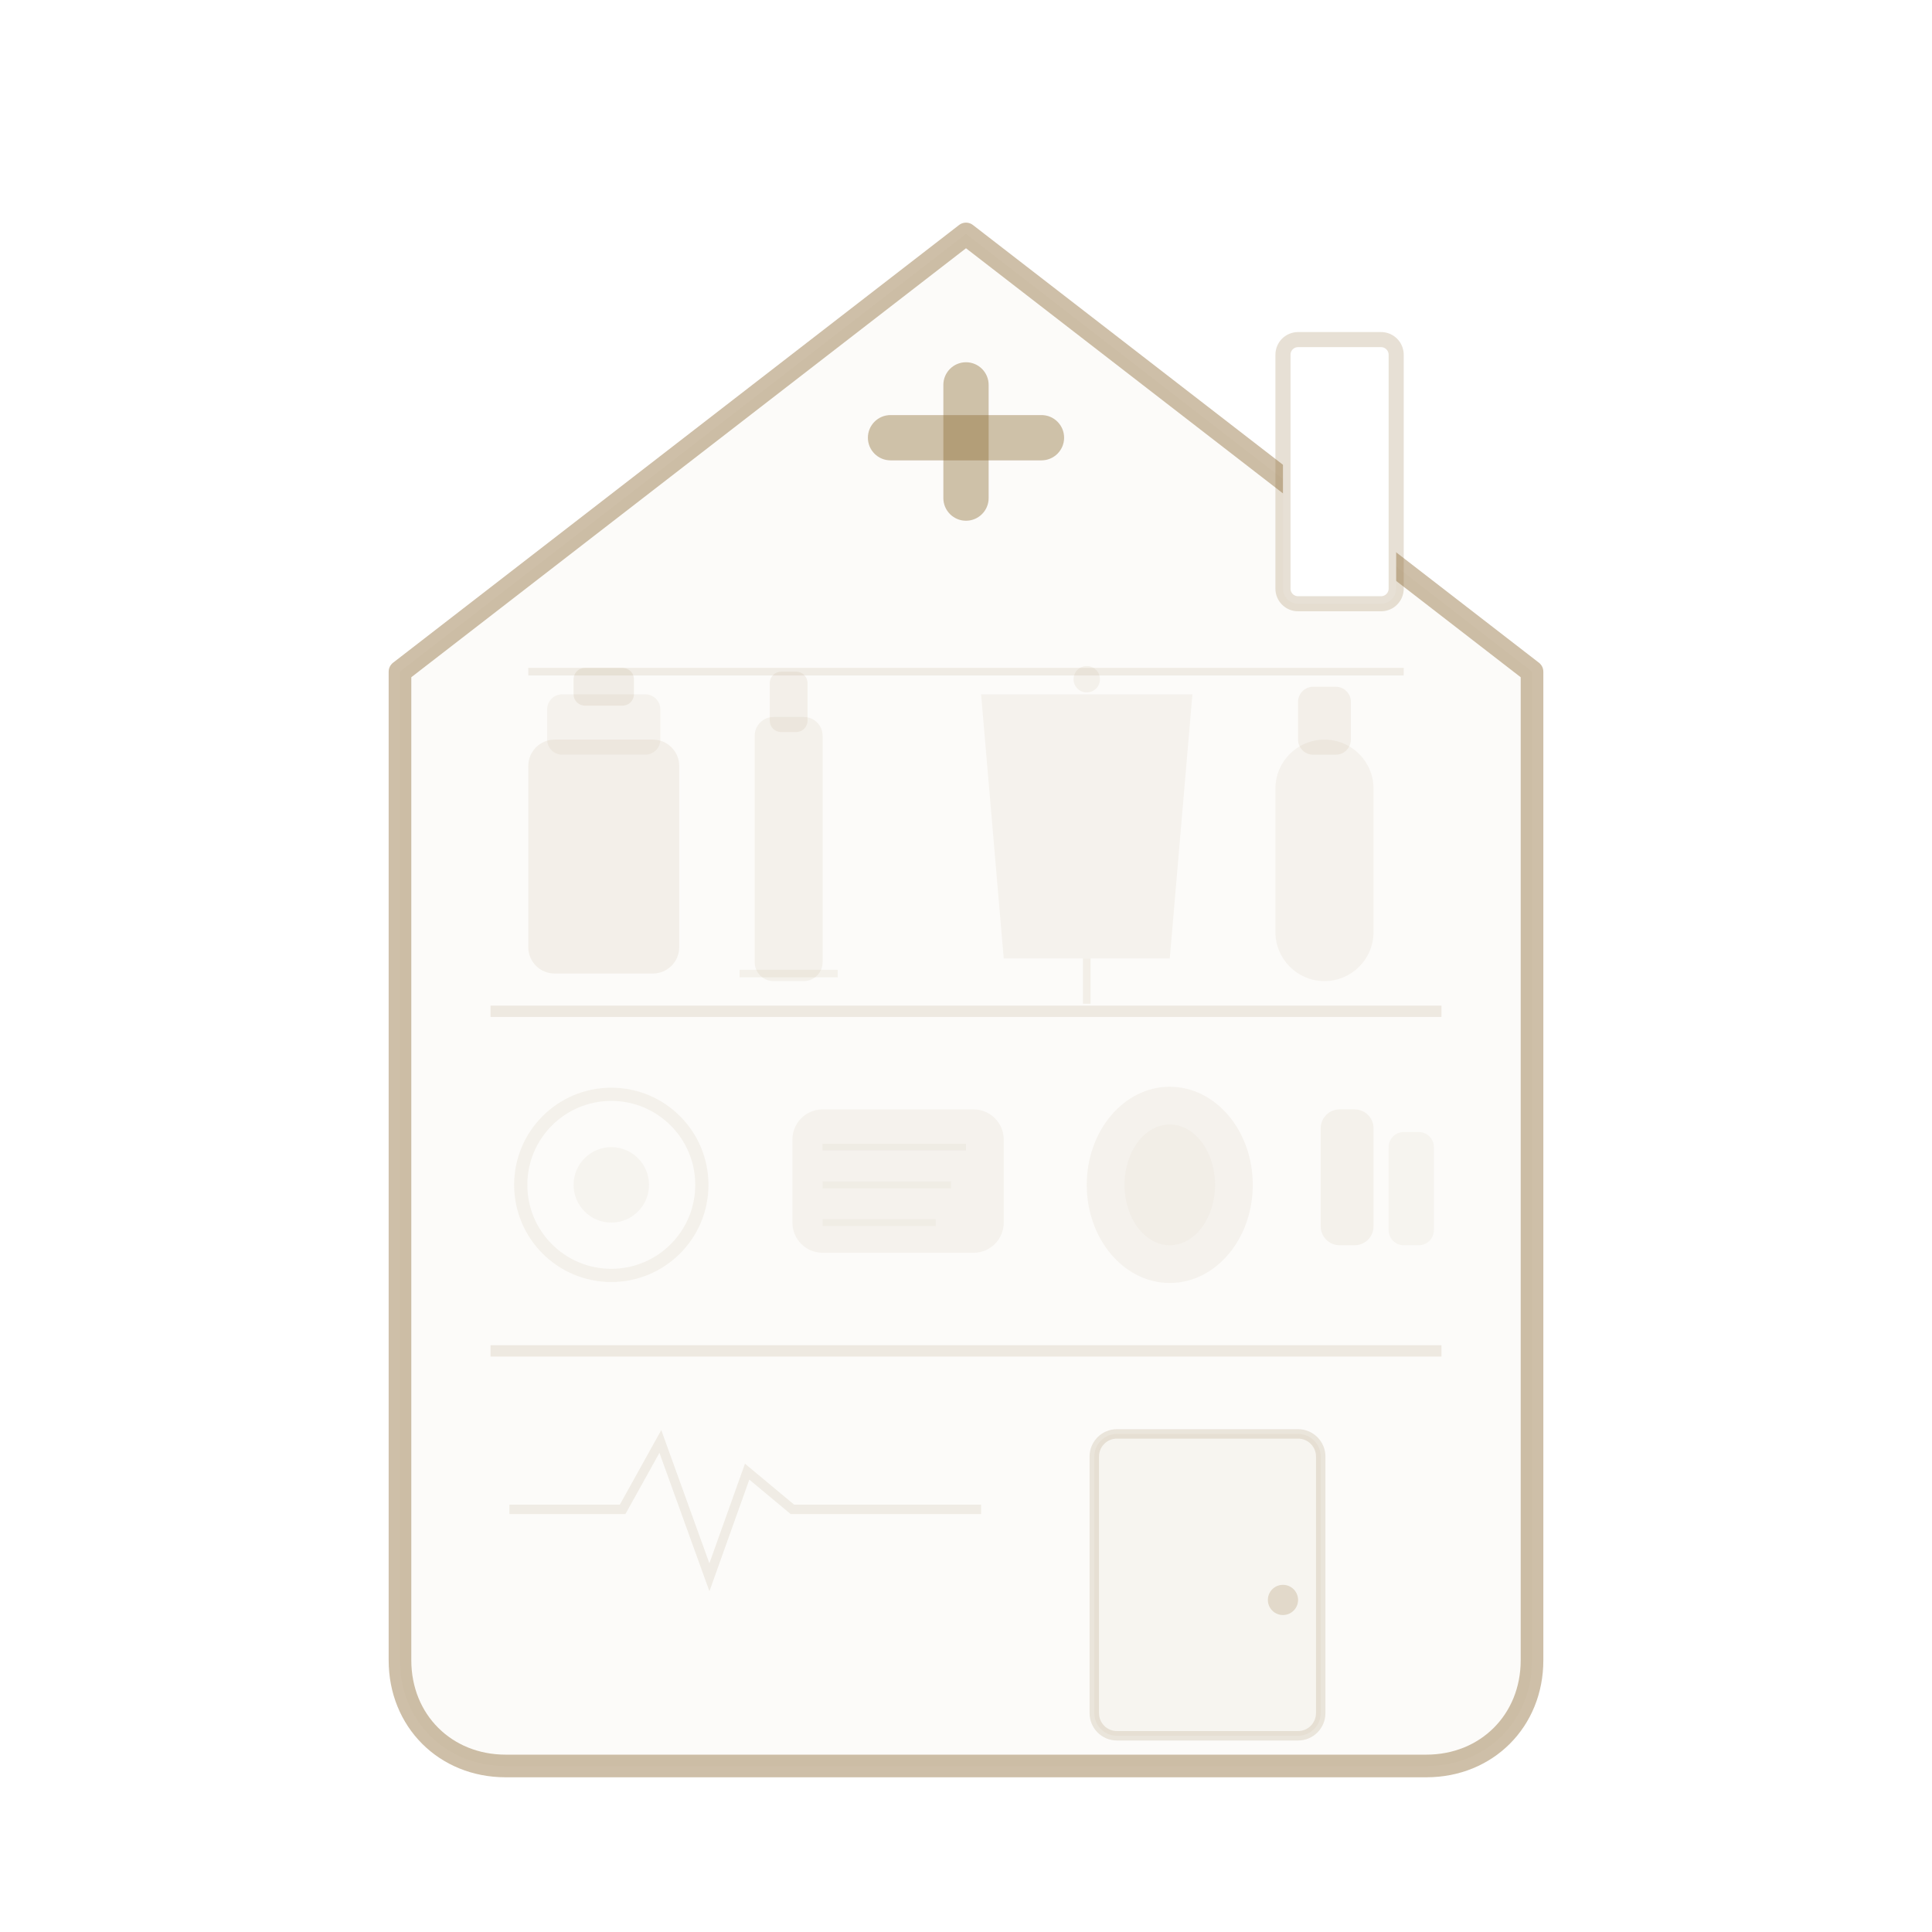
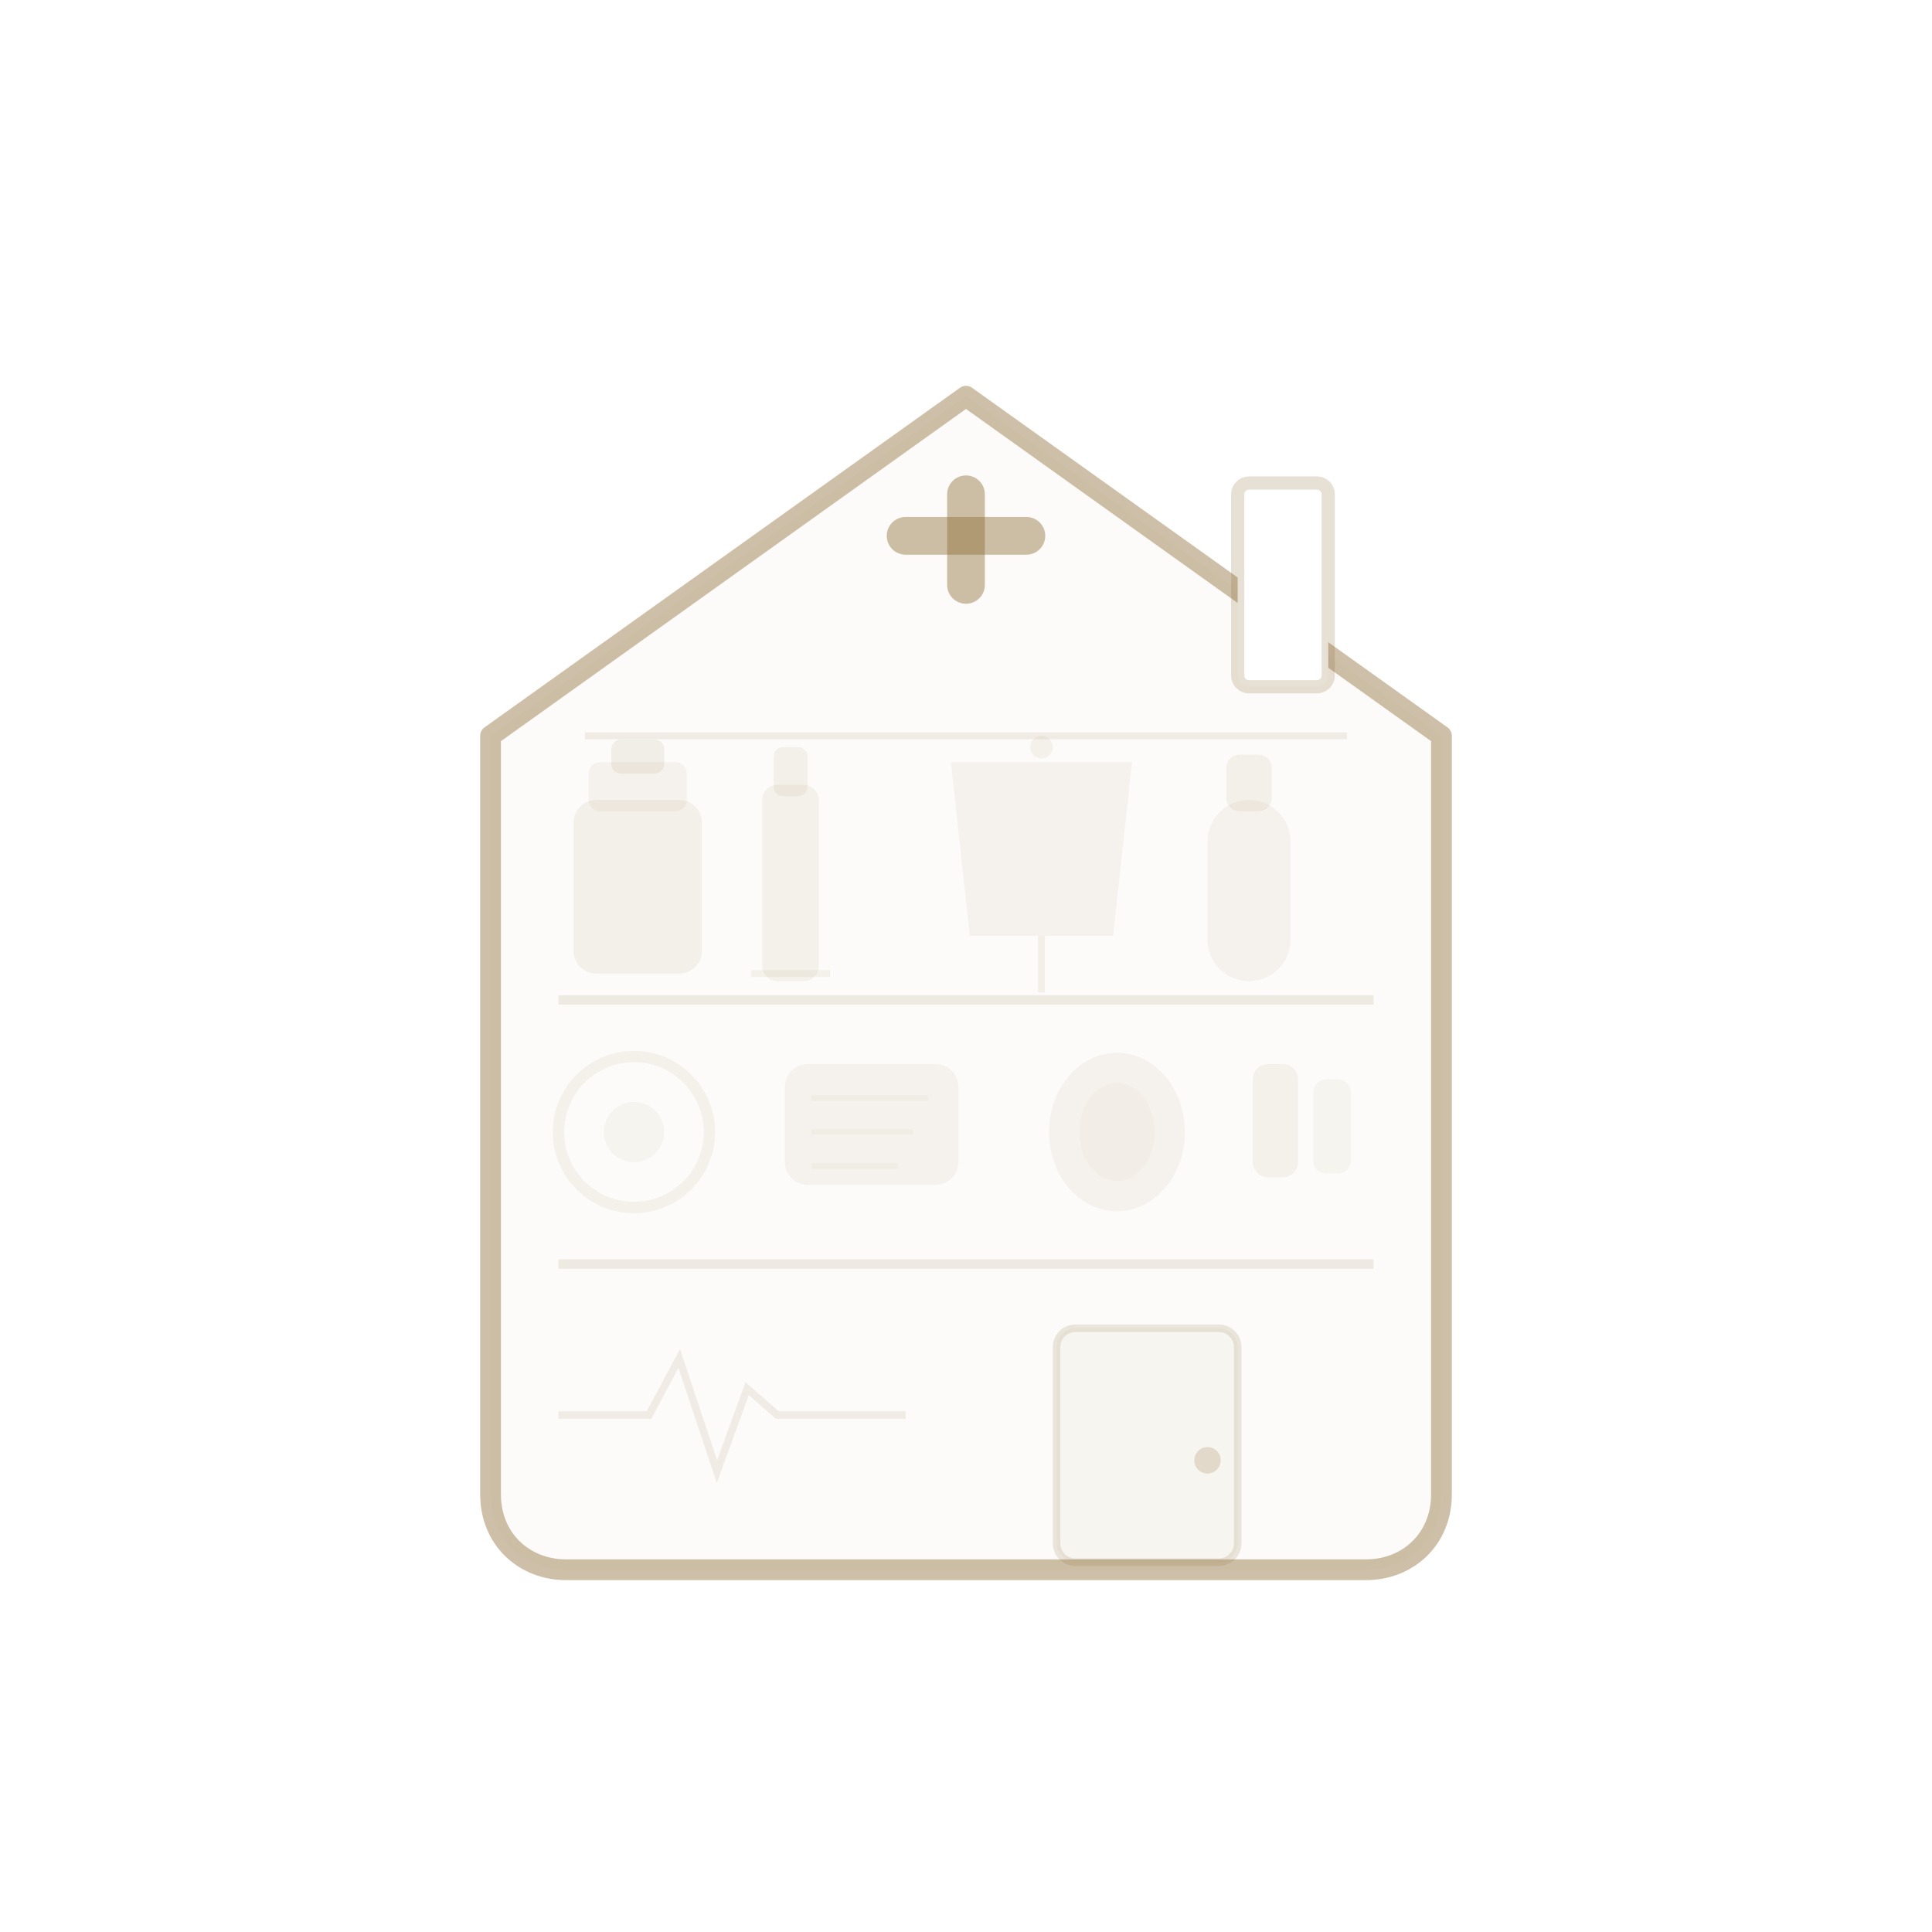
<svg xmlns="http://www.w3.org/2000/svg" viewBox="0 0 512 512">
  <rect width="512" height="512" fill="#ffffff" />
-   <path d="M256,62 L406,178 L406,440 C406,456 394,468 378,468 L134,468 C118,468 106,456 106,440 L106,178 Z" fill="rgba(140,100,40,.03)" stroke="#8a6830" stroke-width="6" stroke-opacity=".42" stroke-linejoin="round" />
-   <rect x="340" y="90" width="30" height="70" rx="4" fill="#ffffff" stroke="#8a6830" stroke-width="4" stroke-opacity=".2" />
-   <line x1="140" y1="178" x2="372" y2="178" stroke="#8a6830" stroke-width="2" stroke-opacity=".1" />
-   <rect x="230" y="110" width="52" height="12" rx="6" fill="#8a6830" opacity=".4" />
-   <rect x="250" y="96" width="12" height="42" rx="6" fill="#8a6830" opacity=".4" />
-   <line x1="130" y1="268" x2="382" y2="268" stroke="#8a6830" stroke-width="3" stroke-opacity=".12" />
-   <line x1="130" y1="358" x2="382" y2="358" stroke="#8a6830" stroke-width="3" stroke-opacity=".12" />
-   <rect x="140" y="196" width="40" height="62" rx="7" fill="#8a6830" opacity=".08" />
-   <rect x="145" y="184" width="30" height="16" rx="4" fill="#8a6830" opacity=".06" />
-   <rect x="152" y="177" width="16" height="10" rx="3" fill="#8a6830" opacity=".09" />
-   <rect x="200" y="190" width="18" height="70" rx="5" fill="#8a6830" opacity=".07" />
-   <rect x="204" y="178" width="10" height="16" rx="3" fill="#8a6830" opacity=".08" />
-   <line x1="196" y1="258" x2="222" y2="258" stroke="#8a6830" stroke-width="2" stroke-opacity=".07" />
-   <path d="M260,184 L316,184 L310,254 L266,254 Z" fill="#8a6830" opacity=".06" />
-   <line x1="288" y1="254" x2="288" y2="266" stroke="#8a6830" stroke-width="2" stroke-opacity=".08" />
-   <circle cx="288" cy="180" r="3.5" fill="#8a6830" opacity=".07" />
-   <rect x="338" y="196" width="26" height="64" rx="13" fill="#8a6830" opacity=".06" />
-   <rect x="344" y="182" width="14" height="18" rx="4" fill="#8a6830" opacity=".08" />
-   <circle cx="162" cy="314" r="24" fill="none" stroke="#8a6830" stroke-width="3.5" stroke-opacity=".07" />
-   <circle cx="162" cy="314" r="10" fill="#8a6830" opacity=".05" />
-   <rect x="210" y="294" width="56" height="38" rx="8" fill="#8a6830" opacity=".06" />
-   <line x1="218" y1="304" x2="256" y2="304" stroke="#8a6830" stroke-width="1.8" stroke-opacity=".05" />
-   <line x1="218" y1="314" x2="252" y2="314" stroke="#8a6830" stroke-width="1.8" stroke-opacity=".04" />
-   <line x1="218" y1="324" x2="248" y2="324" stroke="#8a6830" stroke-width="1.8" stroke-opacity=".04" />
-   <ellipse cx="310" cy="314" rx="22" ry="26" fill="#8a6830" opacity=".06" />
-   <ellipse cx="310" cy="314" rx="12" ry="16" fill="#8a6830" opacity=".03" />
-   <rect x="350" y="294" width="14" height="36" rx="5" fill="#8a6830" opacity=".07" />
-   <rect x="368" y="300" width="12" height="30" rx="4" fill="#8a6830" opacity=".05" />
-   <polyline points="135,400 165,400 175,382 188,418 198,390 210,400 260,400" fill="none" stroke="#8a6830" stroke-width="2.5" stroke-opacity=".1" />
-   <rect x="290" y="380" width="60" height="80" rx="6" fill="rgba(140,100,40,.04)" stroke="#8a6830" stroke-width="2.5" stroke-opacity=".15" />
-   <circle cx="340" cy="424" r="4" fill="#8a6830" opacity=".2" />
+   <path d="M256,105 L382,195 L382,396 C382,408 373,416 362,416 L150,416 C139,416 130,408 130,396 L130,195 Z" fill="rgba(140,100,40,.03)" stroke="#8a6830" stroke-width="5.5" stroke-opacity=".42" stroke-linejoin="round" />
+   <rect x="328" y="128" width="24" height="54" rx="3" fill="#ffffff" stroke="#8a6830" stroke-width="3.5" stroke-opacity=".2" />
+   <line x1="155" y1="195" x2="357" y2="195" stroke="#8a6830" stroke-width="1.8" stroke-opacity=".1" />
+   <rect x="235" y="137" width="42" height="10" rx="5" fill="#8a6830" opacity=".42" />
+   <rect x="251" y="126" width="10" height="34" rx="5" fill="#8a6830" opacity=".42" />
+   <line x1="148" y1="265" x2="364" y2="265" stroke="#8a6830" stroke-width="2.5" stroke-opacity=".12" />
+   <line x1="148" y1="335" x2="364" y2="335" stroke="#8a6830" stroke-width="2.5" stroke-opacity=".12" />
+   <rect x="152" y="212" width="34" height="46" rx="6" fill="#8a6830" opacity=".08" />
+   <rect x="156" y="202" width="26" height="13" rx="3" fill="#8a6830" opacity=".06" />
+   <rect x="162" y="196" width="14" height="9" rx="2.5" fill="#8a6830" opacity=".09" />
+   <rect x="202" y="208" width="15" height="52" rx="4" fill="#8a6830" opacity=".07" />
+   <rect x="205" y="198" width="9" height="13" rx="2.5" fill="#8a6830" opacity=".08" />
+   <line x1="199" y1="258" x2="220" y2="258" stroke="#8a6830" stroke-width="1.8" stroke-opacity=".07" />
+   <path d="M252,202 L300,202 L295,248 L257,248 Z" fill="#8a6830" opacity=".06" />
+   <line x1="276" y1="248" x2="276" y2="263" stroke="#8a6830" stroke-width="1.8" stroke-opacity=".08" />
+   <circle cx="276" cy="198" r="3" fill="#8a6830" opacity=".07" />
+   <rect x="320" y="212" width="22" height="48" rx="11" fill="#8a6830" opacity=".06" />
+   <rect x="325" y="200" width="12" height="15" rx="3.5" fill="#8a6830" opacity=".08" />
+   <circle cx="168" cy="300" r="20" fill="none" stroke="#8a6830" stroke-width="3" stroke-opacity=".07" />
+   <circle cx="168" cy="300" r="8" fill="#8a6830" opacity=".05" />
+   <rect x="208" y="282" width="46" height="32" rx="6" fill="#8a6830" opacity=".06" />
+   <line x1="215" y1="291" x2="246" y2="291" stroke="#8a6830" stroke-width="1.5" stroke-opacity=".05" />
+   <line x1="215" y1="300" x2="242" y2="300" stroke="#8a6830" stroke-width="1.5" stroke-opacity=".04" />
+   <line x1="215" y1="309" x2="238" y2="309" stroke="#8a6830" stroke-width="1.5" stroke-opacity=".04" />
+   <ellipse cx="296" cy="300" rx="18" ry="21" fill="#8a6830" opacity=".06" />
+   <ellipse cx="296" cy="300" rx="10" ry="13" fill="#8a6830" opacity=".03" />
+   <rect x="332" y="282" width="12" height="30" rx="4" fill="#8a6830" opacity=".07" />
+   <rect x="348" y="286" width="10" height="25" rx="3.5" fill="#8a6830" opacity=".05" />
+   <polyline points="148,375 172,375 180,360 190,390 198,368 206,375 240,375" fill="none" stroke="#8a6830" stroke-width="2" stroke-opacity=".1" />
+   <rect x="280" y="352" width="48" height="62" rx="5" fill="rgba(140,100,40,.04)" stroke="#8a6830" stroke-width="2" stroke-opacity=".15" />
+   <circle cx="320" cy="387" r="3.5" fill="#8a6830" opacity=".2" />
</svg>
